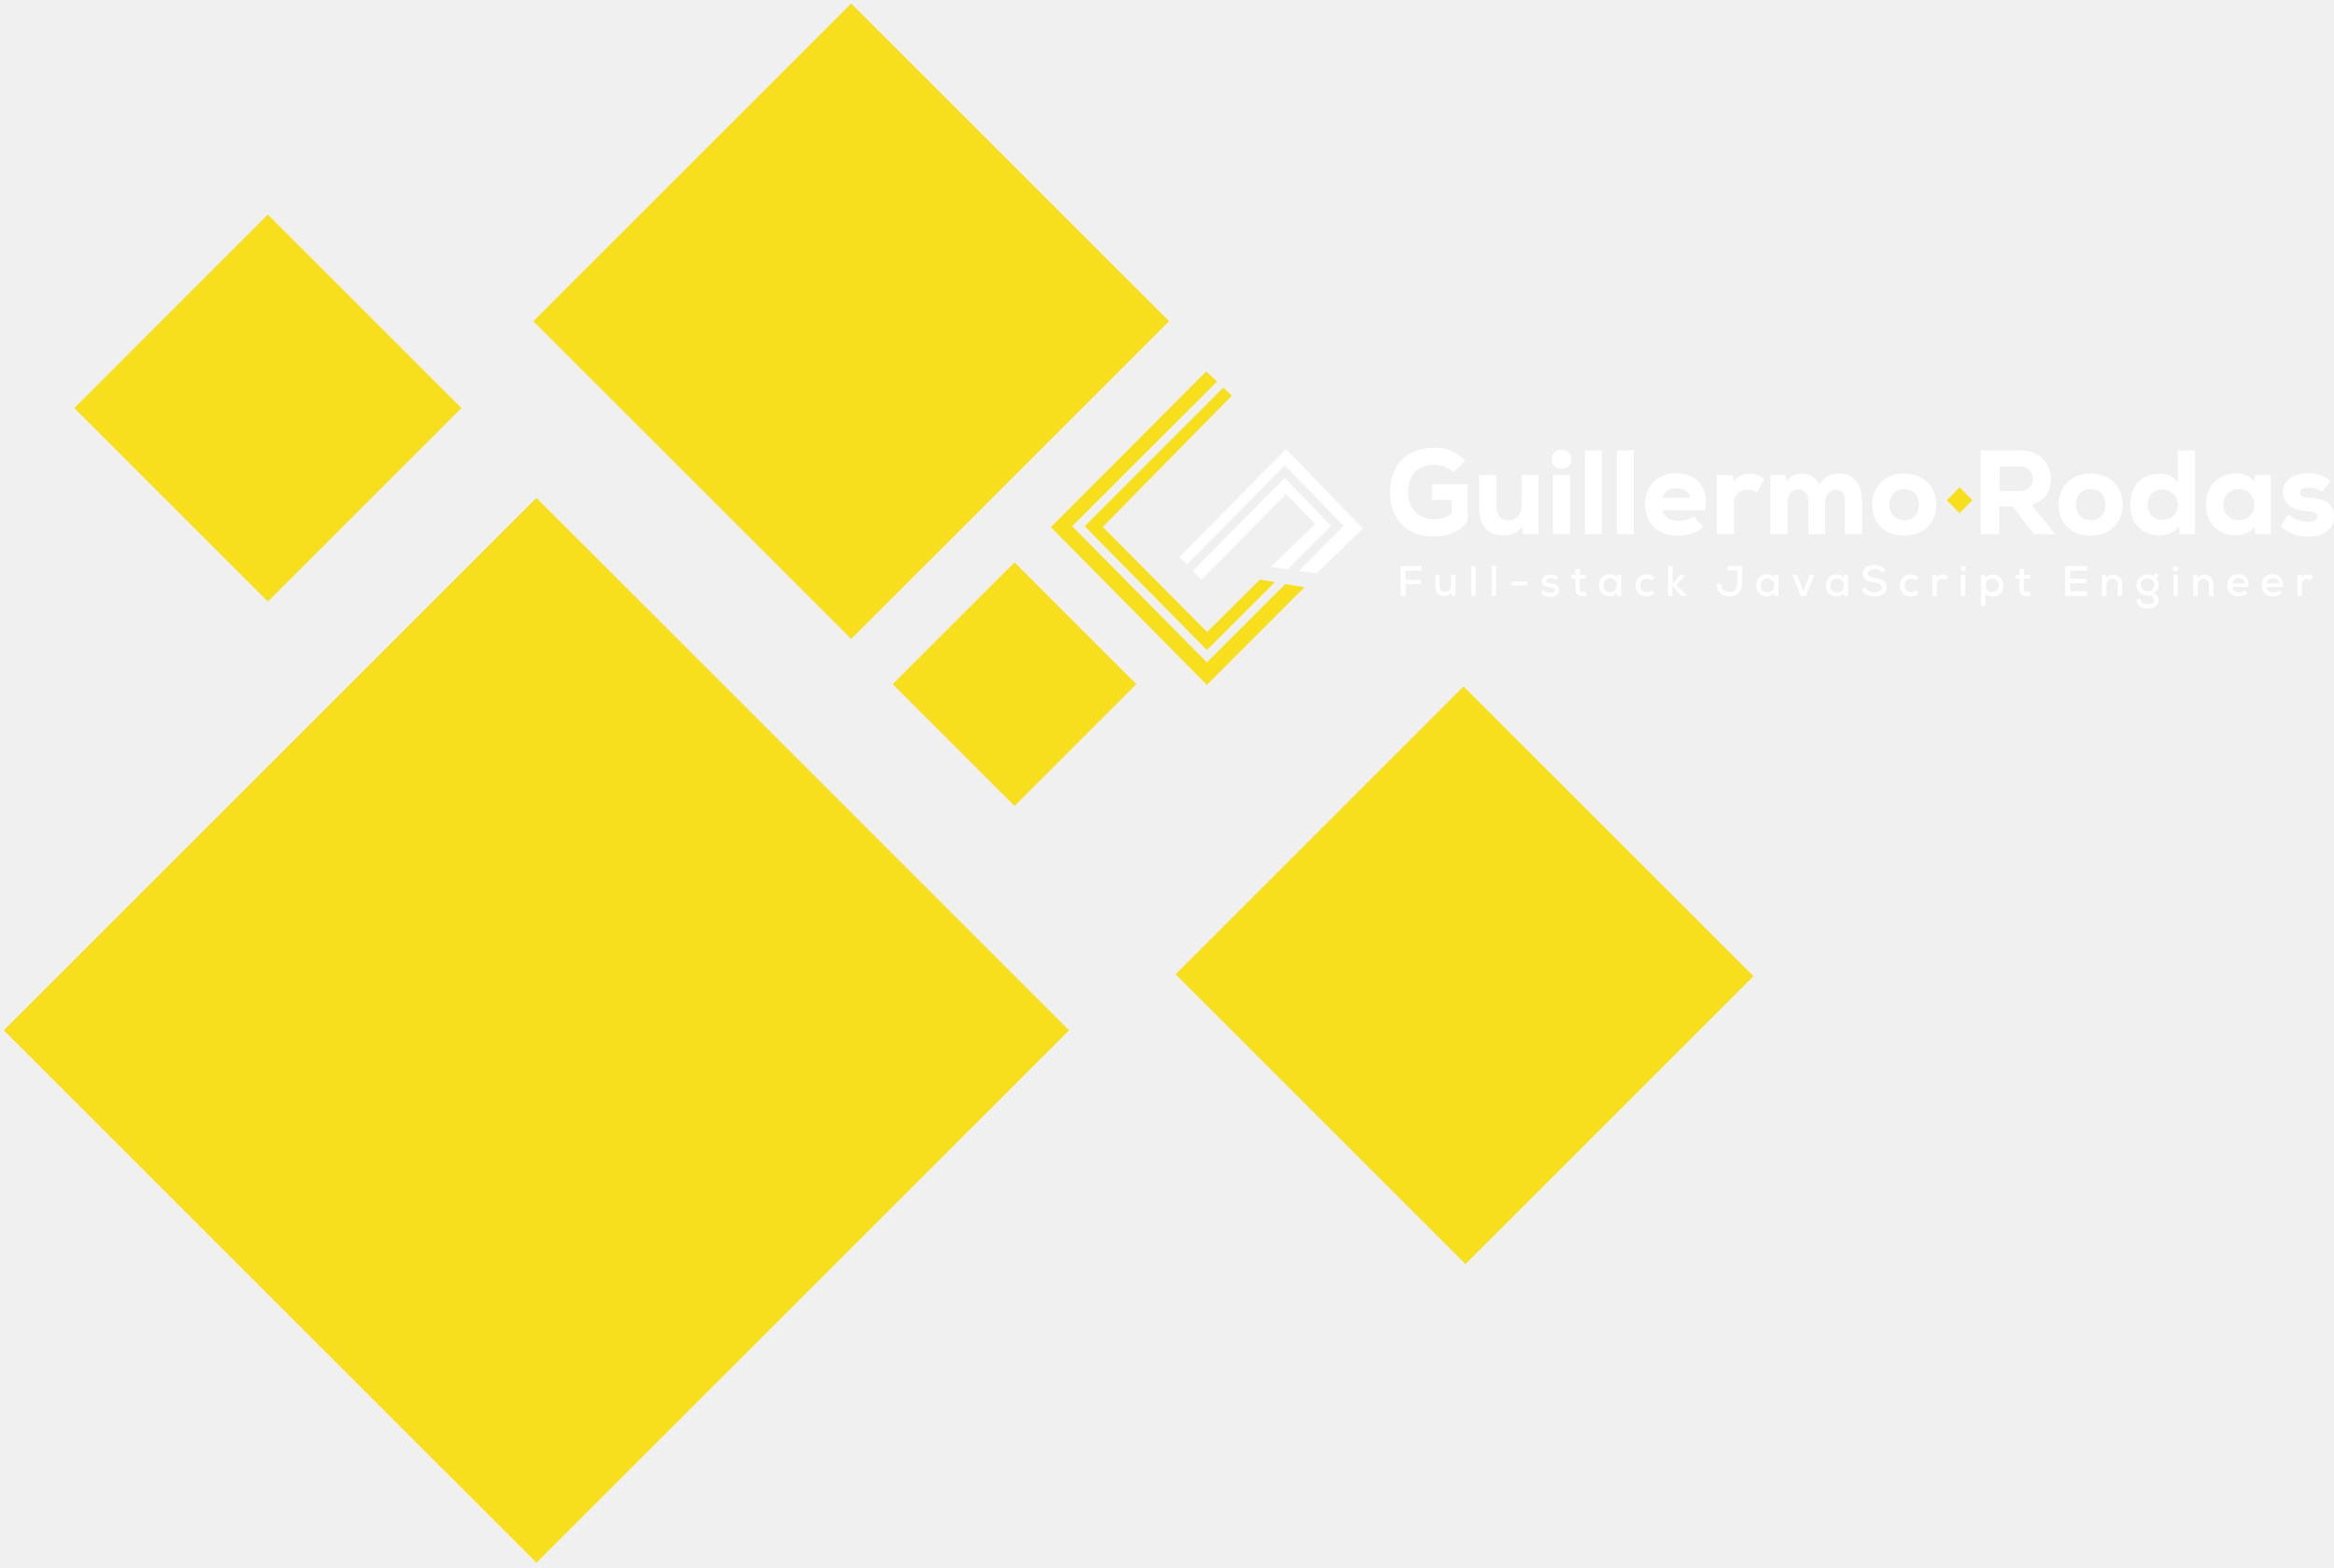
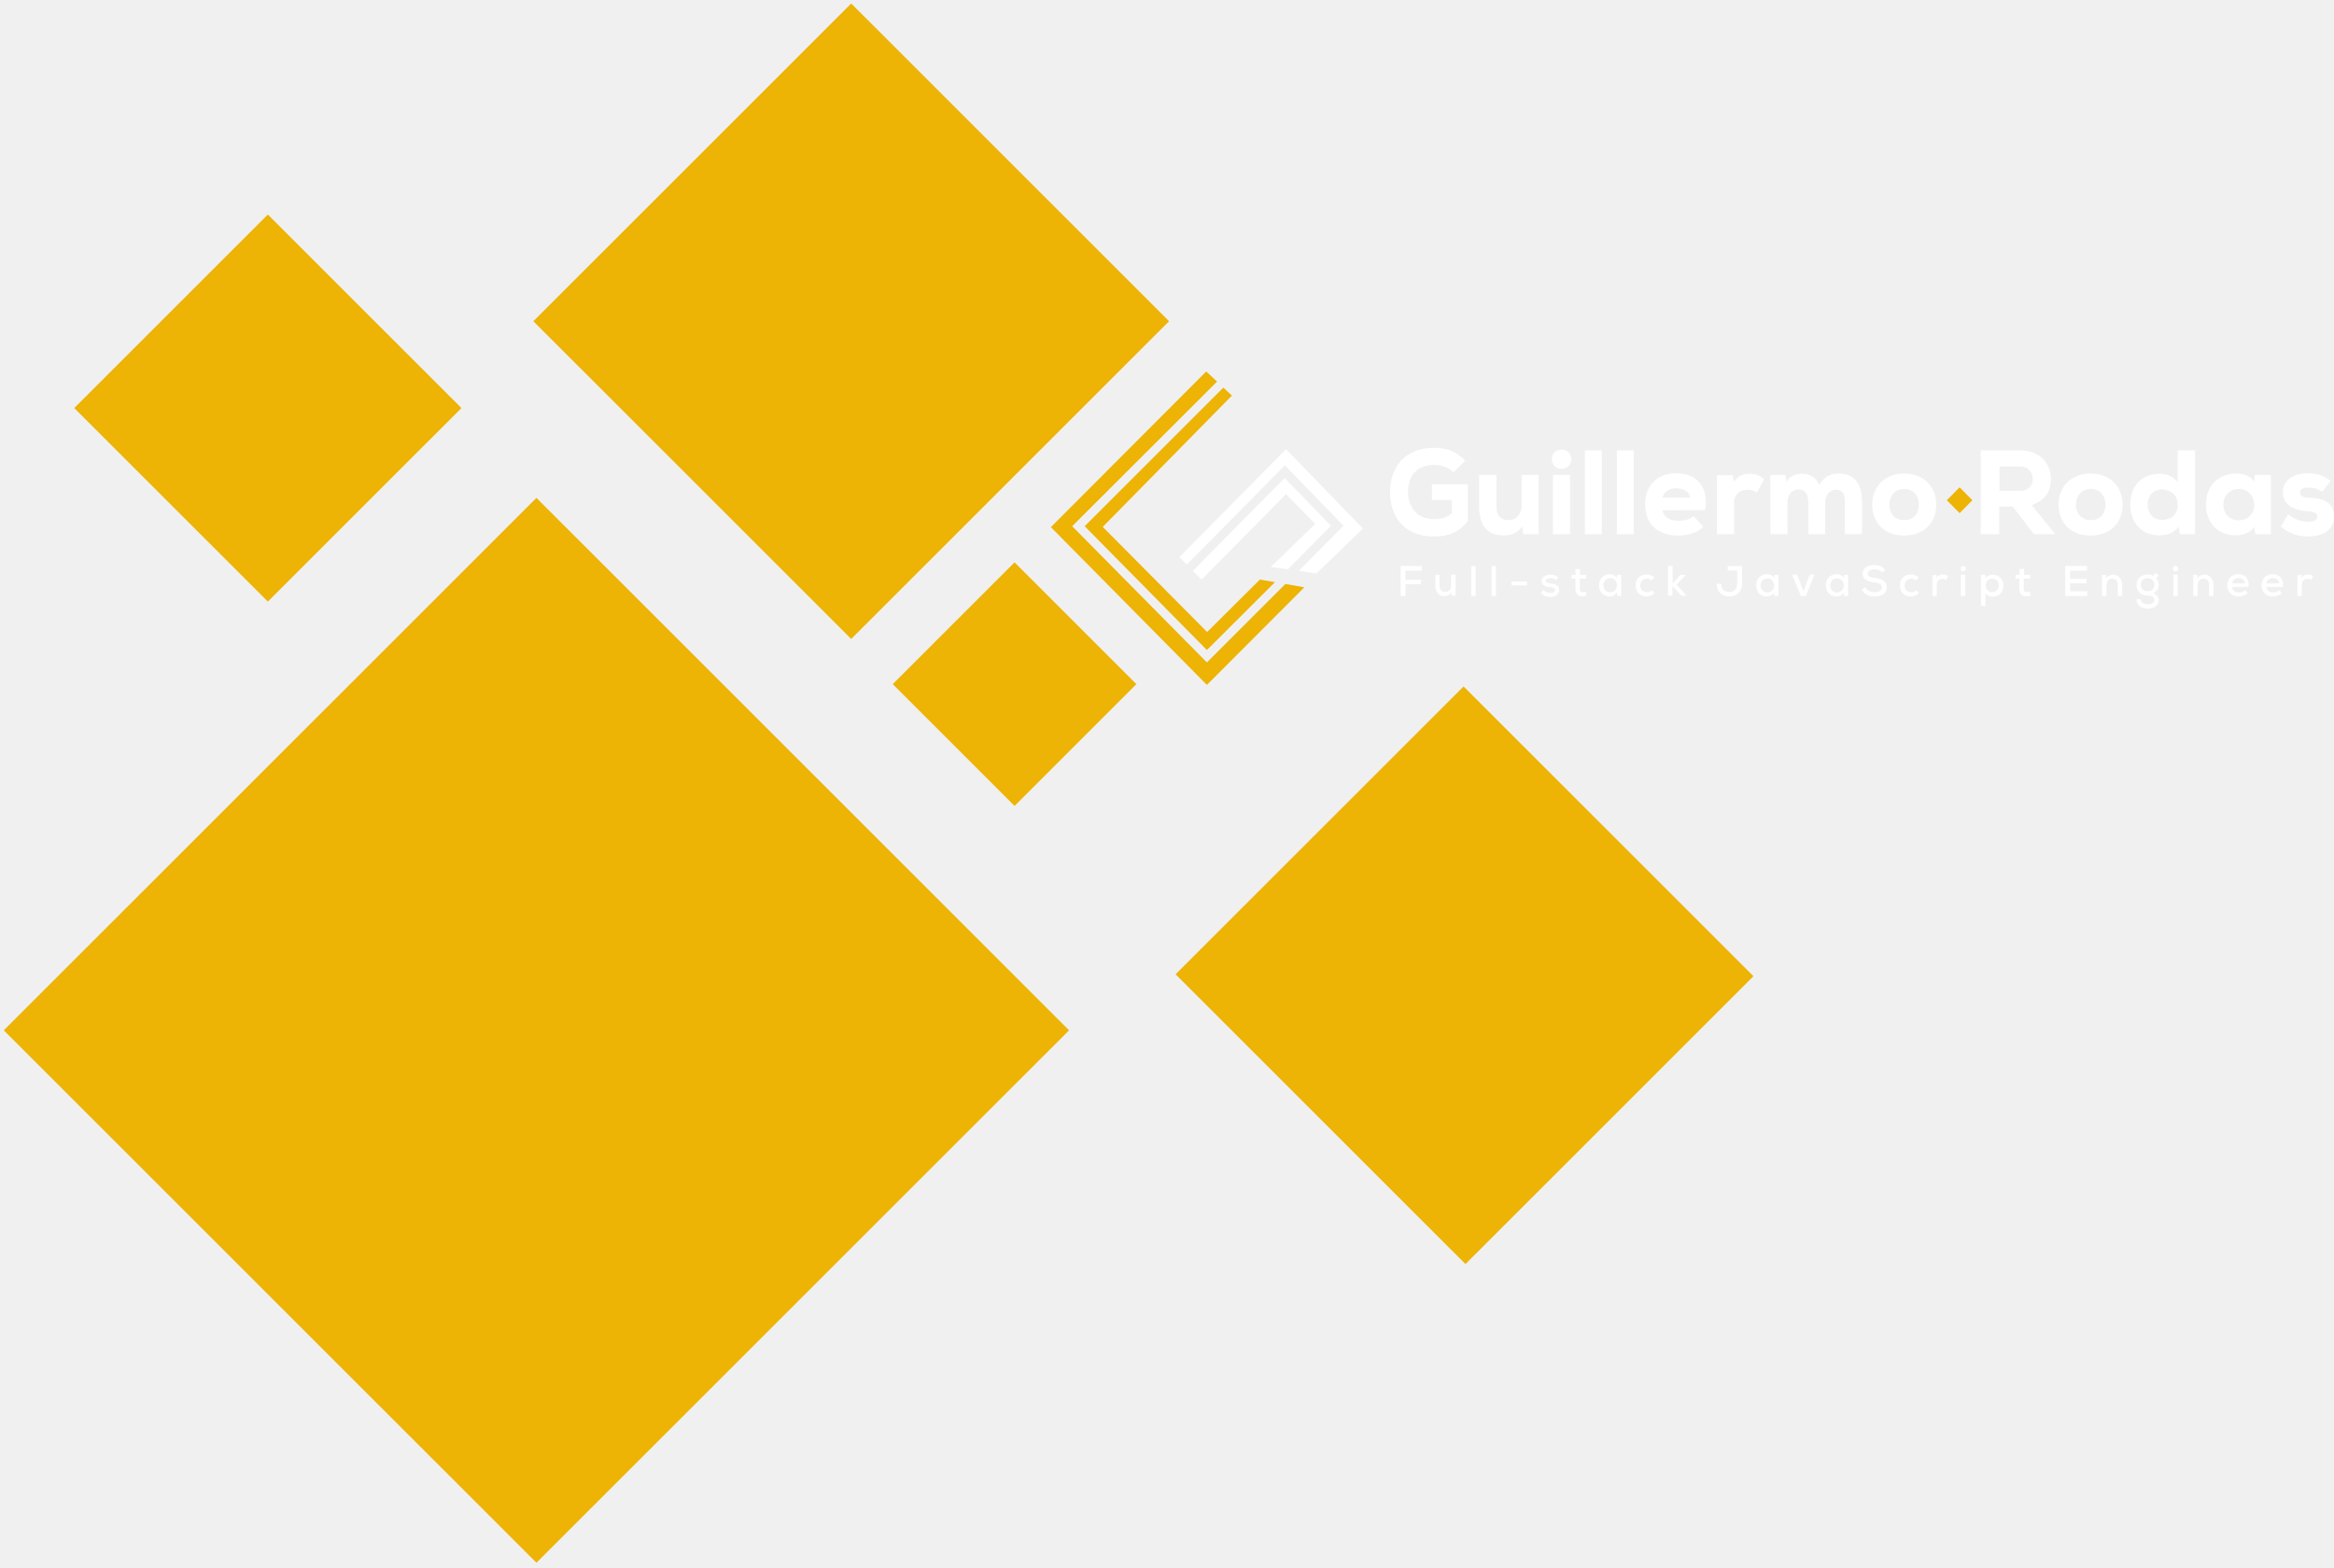
<svg xmlns="http://www.w3.org/2000/svg" width="402" height="270" viewBox="0 0 402 270" fill="none">
-   <path d="M91.864 55.342L146.609 110.08L201.354 55.342L146.609 0.603L91.864 55.342Z" fill="#F7DF1D" />
-   <path d="M153.761 117.867L174.743 138.846L195.725 117.867L174.743 96.887L153.761 117.867Z" fill="#F7DF1D" />
-   <path d="M12.79 70.303L46.134 103.643L79.478 70.303L46.134 36.963L12.79 70.303Z" fill="#F7DF1D" />
-   <path d="M202.482 167.857L252.408 217.777L302.005 168.186L252.079 118.266L202.482 167.857Z" fill="#F7DF1D" />
-   <path d="M0.651 177.509L92.392 269.238L184.133 177.509L92.392 85.779L0.651 177.509Z" fill="#F7DF1D" />
-   <path d="M221.388 100.618L207.872 114.128L184.668 90.657L209.627 65.734L207.753 64L181 90.819L207.872 118L224.658 101.183L221.388 100.618Z" fill="#F7DF1D" />
-   <path d="M189.931 90.778L212.178 68.154L210.703 66.783L186.821 90.657L207.872 111.991L219.594 100.296L217.003 99.852L207.912 108.886L189.931 90.778Z" fill="#F7DF1D" />
+   <path d="M91.864 55.342L146.609 110.08L201.354 55.342L146.609 0.603L91.864 55.342Z" fill="#EDB305" />
+   <path d="M153.761 117.867L174.743 138.846L195.725 117.867L174.743 96.887L153.761 117.867Z" fill="#EDB305" />
+   <path d="M12.79 70.303L46.134 103.643L79.478 70.303L46.134 36.963L12.79 70.303Z" fill="#EDB305" />
+   <path d="M202.482 167.857L252.408 217.777L302.005 168.186L252.079 118.266L202.482 167.857Z" fill="#EDB305" />
+   <path d="M0.651 177.509L92.392 269.238L184.133 177.509L92.392 85.779L0.651 177.509Z" fill="#EDB305" />
+   <path d="M221.388 100.618L207.872 114.128L184.668 90.657L209.627 65.734L207.753 64L181 90.819L207.872 118L224.658 101.183L221.388 100.618Z" fill="#EDB305" />
+   <path d="M189.931 90.778L212.178 68.154L210.703 66.783L186.821 90.657L207.872 111.991L219.594 100.296L217.003 99.852L207.912 108.886L189.931 90.778Z" fill="#EDB305" />
  <path d="M221.827 98.078L229.243 90.577L221.269 82.35L205.44 98.36L206.955 99.852L221.508 85.132L226.532 90.254L218.876 97.674L221.827 98.078Z" fill="white" />
  <path d="M221.508 77.389L203.128 95.981L204.404 97.271L221.308 80.172L231.396 90.577L223.701 98.36L226.731 98.804L234.745 91.061L221.508 77.389Z" fill="white" />
  <path d="M250.374 81.382C249.497 80.535 248.181 80.091 247.025 80.091C244.313 80.091 242.519 81.664 242.519 84.809C242.519 86.866 243.636 89.447 247.025 89.447C248.021 89.447 248.978 89.286 250.055 88.439V86.14H246.626V83.438H252.806V89.73C251.57 91.504 249.616 92.431 246.985 92.431C241.483 92.431 239.409 88.56 239.409 84.809C239.409 80.736 241.762 77.147 247.025 77.147C248.978 77.147 250.732 77.671 252.367 79.365L250.374 81.382Z" fill="white" />
  <path d="M257.75 81.825V87.229C257.75 88.802 258.427 89.609 259.823 89.609C261.178 89.649 262.095 88.439 262.095 87.108V81.825H265.006V92.028H262.335L262.215 90.697C261.298 91.907 260.182 92.27 258.946 92.23C256.673 92.23 254.759 91.181 254.759 87.229V81.825H257.75Z" fill="white" />
  <path d="M270.628 79.123C270.628 81.341 267.279 81.341 267.279 79.123C267.279 76.905 270.628 76.905 270.628 79.123ZM267.478 81.825V92.028H270.428V81.825H267.478Z" fill="white" />
  <path d="M275.89 77.591V92.028H272.98V77.591H275.89Z" fill="white" />
  <path d="M281.392 77.591V92.028H278.482V77.591H281.392Z" fill="white" />
  <path d="M286.336 87.915C286.496 88.923 287.413 89.73 289.087 89.73C289.885 89.73 291.001 89.528 291.719 88.923L293.353 90.778C292.277 91.867 290.523 92.27 289.008 92.27C285.34 92.27 283.346 90.093 283.346 86.826C283.346 83.721 285.419 81.543 288.689 81.543C292.117 81.543 294.35 83.721 293.712 87.874L286.336 87.915ZM291.081 85.737C291.001 84.608 289.885 84.124 288.689 84.124C287.493 84.124 286.615 84.729 286.336 85.737H291.081Z" fill="white" />
  <path d="M298.417 81.865L298.656 82.995C299.334 82.027 300.211 81.623 301.367 81.623C302.324 81.623 303.122 81.906 303.839 82.551L302.603 84.89C302.125 84.527 301.606 84.366 301.008 84.366C299.733 84.366 298.656 85.172 298.656 86.705V92.028H295.706V81.865H298.417Z" fill="white" />
  <path d="M311.454 92.028V86.544C311.454 85.213 310.936 84.326 309.7 84.326C308.544 84.326 307.866 85.414 307.866 86.584V92.028H304.916V81.825H307.507L307.707 82.995C308.345 81.865 309.501 81.624 310.378 81.624C311.494 81.624 312.651 82.027 313.328 83.519C314.245 82.148 315.202 81.583 316.677 81.583C318.79 81.583 320.704 82.672 320.704 86.463V92.028H317.754V86.503C317.754 85.213 317.395 84.366 316.239 84.366C315.083 84.366 314.365 85.374 314.365 86.544V92.028H311.454Z" fill="white" />
  <path d="M322.459 86.947C322.459 83.882 324.612 81.583 327.961 81.583C331.31 81.583 333.503 83.841 333.503 86.947C333.503 90.012 331.389 92.27 327.961 92.27C324.572 92.27 322.459 90.052 322.459 86.947ZM330.512 86.947C330.512 85.656 329.755 84.245 327.961 84.245C326.206 84.245 325.409 85.656 325.409 86.947C325.409 88.237 326.166 89.609 327.961 89.609C329.755 89.609 330.512 88.318 330.512 86.947Z" fill="white" />
  <path d="M353.876 92.028H350.328L346.66 87.269H344.347V92.028H341.157V77.591C343.47 77.591 345.623 77.591 347.935 77.591C351.404 77.591 353.238 79.93 353.238 82.47C353.198 84.366 352.68 86.019 349.929 87.028L353.836 91.827L353.876 92.028ZM344.387 80.373V84.567H348.015C349.49 84.567 350.128 83.438 350.128 82.551C350.088 81.543 349.49 80.373 347.975 80.373H344.387Z" fill="white" />
  <path d="M354.554 86.947C354.554 83.882 356.707 81.583 360.056 81.583C363.405 81.583 365.598 83.841 365.598 86.947C365.598 90.012 363.485 92.27 360.056 92.27C356.667 92.27 354.554 90.052 354.554 86.947ZM362.647 86.947C362.647 85.656 361.89 84.245 360.096 84.245C358.341 84.245 357.544 85.656 357.544 86.947C357.544 88.237 358.302 89.609 360.096 89.609C361.89 89.609 362.647 88.318 362.647 86.947Z" fill="white" />
  <path d="M378.077 77.591V92.028H375.446L375.246 90.738C374.289 91.948 373.173 92.23 371.897 92.23C368.947 92.23 366.914 90.133 366.914 86.947C366.914 83.64 368.987 81.623 371.937 81.623C373.133 81.623 374.25 81.986 375.087 83.075V77.591H378.077ZM369.904 86.947C369.904 88.399 370.821 89.568 372.376 89.568C373.691 89.568 375.087 88.883 375.087 86.947C375.087 85.213 373.731 84.326 372.376 84.326C370.861 84.326 369.904 85.414 369.904 86.947Z" fill="white" />
  <path d="M388.363 81.825H391.115C391.115 85.213 391.115 88.641 391.115 92.028H388.443L388.284 90.738C387.606 91.827 386.171 92.23 385.174 92.23C382.144 92.27 379.951 90.254 379.951 86.906C379.951 83.519 382.263 81.543 385.254 81.583C386.529 81.583 387.686 82.067 388.244 82.995L388.363 81.825ZM382.941 86.947C382.941 88.641 384.137 89.649 385.612 89.649C387.247 89.649 388.284 88.358 388.284 87.068C388.284 85.616 387.367 84.245 385.612 84.245C384.137 84.245 382.941 85.253 382.941 86.947Z" fill="white" />
  <path d="M399.966 84.729C399.208 84.204 398.491 84.003 397.574 84.003C396.617 84.003 396.138 84.366 396.138 84.85C396.138 85.414 396.656 85.737 397.613 85.737C399.607 85.818 401.999 86.221 401.999 89.004C402.039 90.657 400.803 92.431 397.574 92.431C396.098 92.431 394.543 92.149 392.829 90.697L394.105 88.6C395.341 89.649 396.537 89.85 397.613 89.891C398.491 89.931 399.128 89.568 399.128 89.004C399.128 88.52 398.77 88.116 397.414 88.076C395.54 87.995 393.188 87.189 393.188 84.809C393.188 82.511 395.341 81.543 397.534 81.543C399.089 81.543 400.325 81.946 401.401 82.874L399.966 84.729Z" fill="white" />
  <path d="M241.243 102.675V97.513H244.872V98.32H242.081V99.892H244.752V100.659H242.081V102.675H241.243Z" fill="white" />
  <path d="M247.942 99.005V100.941C247.942 101.546 248.3 101.989 248.938 101.989C249.536 101.989 249.935 101.505 249.935 100.901V99.005H250.693V102.635H250.015L249.975 102.11C249.616 102.514 249.257 102.715 248.739 102.715C247.862 102.715 247.224 102.07 247.224 100.981V99.045L247.942 99.005Z" fill="white" />
  <path d="M254.161 97.513V102.675H253.404V97.513H254.161Z" fill="white" />
  <path d="M257.67 97.513V102.675H256.912V97.513H257.67Z" fill="white" />
  <path d="M260.341 100.175H263.012V100.86H260.341V100.175Z" fill="white" />
  <path d="M267.956 99.933C267.677 99.65 267.358 99.61 266.999 99.61C266.521 99.61 266.242 99.771 266.242 100.054C266.242 100.336 266.561 100.457 267.039 100.538C267.717 100.578 268.554 100.739 268.554 101.667C268.554 102.352 267.956 102.836 267.039 102.836C266.441 102.836 265.883 102.715 265.405 102.151L265.803 101.626C266.122 101.989 266.641 102.151 267.079 102.151C267.438 102.151 267.837 102.03 267.837 101.667C267.837 101.344 267.518 101.223 266.999 101.183C266.322 101.102 265.524 100.901 265.524 100.094C265.524 99.287 266.361 99.005 266.999 99.005C267.558 99.005 267.996 99.126 268.395 99.489L267.956 99.933Z" fill="white" />
  <path d="M272.143 97.997V99.045H273.179V99.691H272.103V101.425C272.103 101.828 272.262 102.03 272.621 102.03C272.781 102.03 272.94 101.989 273.1 101.909L273.299 102.554C273.06 102.675 272.82 102.715 272.581 102.715C271.784 102.756 271.345 102.272 271.345 101.425V99.691H270.667V99.045H271.345V98.078L272.143 97.997Z" fill="white" />
  <path d="M278.522 99.045H279.24C279.24 100.255 279.24 101.465 279.24 102.675H278.522L278.482 102.07C278.243 102.554 277.685 102.756 277.246 102.756C276.209 102.756 275.412 102.07 275.412 100.82C275.412 99.61 276.249 98.924 277.286 98.924C277.804 98.924 278.283 99.166 278.522 99.57V99.045ZM276.17 100.82C276.17 101.586 276.688 102.03 277.326 102.03C278.881 102.03 278.881 99.61 277.326 99.61C276.688 99.65 276.17 100.094 276.17 100.82Z" fill="white" />
  <path d="M284.981 102.191C284.582 102.594 284.143 102.756 283.625 102.756C282.589 102.756 281.711 102.11 281.711 100.86C281.711 99.61 282.549 98.965 283.625 98.965C284.104 98.965 284.542 99.126 284.941 99.489L284.462 100.013C284.223 99.812 283.944 99.691 283.665 99.691C283.027 99.691 282.509 100.175 282.509 100.86C282.509 101.626 283.027 102.03 283.665 102.03C283.984 102.03 284.303 101.949 284.502 101.707L284.981 102.191Z" fill="white" />
  <path d="M288.091 97.513V100.538L289.406 99.045H290.323V99.086L288.768 100.739L290.523 102.594V102.635H289.606L288.051 100.941V102.635H287.293V97.473L288.091 97.513Z" fill="white" />
  <path d="M300.052 97.513V100.538C300.052 101.868 299.214 102.756 297.859 102.756C296.583 102.756 295.666 101.949 295.666 100.578H296.463C296.463 101.465 296.942 101.989 297.859 101.989C298.736 101.989 299.214 101.384 299.214 100.538V98.279H297.58V97.513H300.052Z" fill="white" />
  <path d="M305.594 99.045H306.311C306.311 100.255 306.311 101.465 306.311 102.675H305.594L305.554 102.07C305.314 102.554 304.756 102.756 304.318 102.756C303.281 102.756 302.484 102.07 302.484 100.82C302.484 99.61 303.321 98.924 304.358 98.924C304.876 98.924 305.354 99.166 305.594 99.57V99.045ZM303.241 100.86C303.241 101.626 303.759 102.07 304.397 102.07C305.952 102.07 305.952 99.65 304.397 99.65C303.759 99.65 303.241 100.094 303.241 100.86Z" fill="white" />
  <path d="M312.531 99.005L311.016 102.675H310.179L308.663 99.005H309.501L309.979 100.175L310.617 101.868L311.175 100.336L311.733 99.005H312.531Z" fill="white" />
  <path d="M317.594 99.045H318.312C318.312 100.255 318.312 101.465 318.312 102.675H317.594L317.555 102.07C317.315 102.554 316.757 102.756 316.319 102.756C315.282 102.756 314.485 102.07 314.485 100.82C314.485 99.61 315.322 98.924 316.358 98.924C316.877 98.924 317.355 99.166 317.594 99.57V99.045ZM315.242 100.86C315.242 101.626 315.76 102.07 316.398 102.07C317.953 102.07 317.953 99.65 316.398 99.65C315.76 99.65 315.242 100.094 315.242 100.86Z" fill="white" />
  <path d="M324.173 98.642C323.934 98.279 323.455 98.078 322.897 98.078C322.219 98.078 321.701 98.36 321.701 98.844C321.701 99.328 322.259 99.489 322.937 99.57C323.974 99.731 324.97 100.013 324.97 101.183C324.97 102.352 323.934 102.756 322.857 102.756C321.9 102.756 321.143 102.473 320.664 101.586L321.262 101.183C321.621 101.828 322.259 102.03 322.857 102.03C323.455 102.03 324.133 101.828 324.133 101.183C324.133 100.618 323.535 100.417 322.817 100.336C321.821 100.215 320.824 99.933 320.824 98.844C320.824 97.755 321.86 97.352 322.777 97.352C323.495 97.352 324.253 97.513 324.691 98.239L324.173 98.642Z" fill="white" />
  <path d="M330.512 102.191C330.114 102.594 329.675 102.756 329.157 102.756C328.12 102.756 327.243 102.11 327.243 100.86C327.243 99.61 328.08 98.965 329.157 98.965C329.635 98.965 330.074 99.126 330.472 99.489L329.994 100.013C329.755 99.812 329.476 99.691 329.197 99.691C328.559 99.691 328.04 100.175 328.04 100.86C328.04 101.626 328.559 102.03 329.197 102.03C329.516 102.03 329.834 101.949 330.034 101.707L330.512 102.191Z" fill="white" />
  <path d="M333.542 99.045L333.582 99.529C333.861 99.045 334.26 98.965 334.659 98.965C335.018 98.965 335.337 99.086 335.536 99.287L335.177 99.933C334.978 99.771 334.818 99.731 334.539 99.731C334.021 99.731 333.582 100.054 333.582 100.739V102.715H332.825V99.086L333.542 99.045Z" fill="white" />
  <path d="M338.606 97.957C338.606 98.602 337.689 98.602 337.689 97.957C337.649 97.352 338.606 97.352 338.606 97.957ZM337.729 99.005V102.675H338.486V99.005H337.729Z" fill="white" />
  <path d="M341.197 104.369V99.045H341.915L341.955 99.65C342.234 99.207 342.752 99.005 343.231 99.005C344.307 99.005 345.065 99.812 345.065 100.901C345.065 101.989 344.347 102.796 343.231 102.796C342.792 102.796 342.234 102.635 341.955 102.191V104.409L341.197 104.369ZM344.267 100.86C344.267 100.175 343.829 99.691 343.111 99.691C342.433 99.691 341.995 100.215 341.995 100.86C341.995 101.505 342.473 102.03 343.111 102.03C343.789 101.989 344.267 101.546 344.267 100.86Z" fill="white" />
  <path d="M348.613 97.997V99.045H349.65V99.691H348.573V101.425C348.573 101.828 348.733 102.03 349.092 102.03C349.251 102.03 349.411 101.989 349.57 101.909L349.769 102.554C349.53 102.675 349.291 102.715 349.052 102.715C348.254 102.756 347.816 102.272 347.816 101.425V99.691H347.138V99.045H347.816V98.078L348.613 97.997Z" fill="white" />
  <path d="M359.498 102.675H355.71C355.71 100.941 355.71 99.247 355.71 97.513H359.458V98.32H356.547V99.731H359.378V100.497H356.547V101.868H359.498V102.675Z" fill="white" />
  <path d="M364.76 102.675V100.739C364.76 100.094 364.402 99.691 363.804 99.691C363.206 99.691 362.807 100.175 362.807 100.78V102.675H362.049V99.045H362.727L362.767 99.57C363.126 99.166 363.525 99.005 363.963 99.005C364.84 99.005 365.518 99.65 365.518 100.739V102.675H364.76Z" fill="white" />
  <path d="M371.259 98.682L371.818 99.126L371.379 99.65C371.658 100.013 371.818 100.336 371.818 100.78C371.818 101.425 371.499 101.949 370.861 102.191C371.578 102.433 371.818 102.957 371.818 103.361C371.818 104.369 370.861 104.853 369.904 104.853C368.748 104.853 367.99 104.248 367.99 103.24H368.748C368.708 103.804 369.306 104.127 369.904 104.127C370.462 104.127 371.06 103.885 371.06 103.401C371.06 102.877 370.582 102.594 369.944 102.594C368.787 102.594 367.99 101.909 367.99 100.78C367.99 99.57 368.947 98.965 369.944 98.965C370.263 98.965 370.661 99.045 370.9 99.207L371.259 98.682ZM368.708 100.739C368.708 101.465 369.266 101.868 369.904 101.868C370.582 101.868 371.06 101.425 371.06 100.739C371.06 100.013 370.502 99.61 369.904 99.61C369.266 99.61 368.708 99.973 368.708 100.739Z" fill="white" />
  <path d="M375.167 97.957C375.167 98.602 374.25 98.602 374.25 97.957C374.21 97.352 375.167 97.352 375.167 97.957ZM374.329 99.005V102.675H375.087V99.005H374.329Z" fill="white" />
  <path d="M380.469 102.675V100.739C380.469 100.094 380.11 99.691 379.512 99.691C378.914 99.691 378.516 100.175 378.516 100.78V102.675H377.758V99.045H378.436L378.476 99.57C378.835 99.166 379.233 99.005 379.672 99.005C380.549 99.005 381.227 99.65 381.227 100.739V102.675H380.469Z" fill="white" />
  <path d="M384.456 101.142C384.536 101.707 384.975 102.07 385.612 102.07C385.971 102.07 386.45 101.949 386.649 101.667L387.127 102.151C386.769 102.554 386.131 102.756 385.573 102.756C384.376 102.756 383.619 101.989 383.619 100.82C383.619 99.731 384.376 98.924 385.493 98.924C386.649 98.924 387.446 99.65 387.287 101.102L384.456 101.142ZM386.649 100.497C386.609 99.933 386.171 99.61 385.573 99.61C385.014 99.61 384.576 99.892 384.456 100.497H386.649Z" fill="white" />
  <path d="M390.357 101.142C390.437 101.707 390.875 102.07 391.513 102.07C391.872 102.07 392.35 101.949 392.55 101.667L393.028 102.151C392.669 102.554 392.032 102.756 391.473 102.756C390.277 102.756 389.52 101.989 389.52 100.82C389.52 99.731 390.277 98.924 391.394 98.924C392.55 98.924 393.347 99.65 393.188 101.102L390.357 101.142ZM392.55 100.497C392.51 99.933 392.071 99.61 391.473 99.61C390.915 99.61 390.477 99.892 390.357 100.497H392.55Z" fill="white" />
  <path d="M396.417 99.045L396.457 99.529C396.736 99.045 397.135 98.965 397.534 98.965C397.892 98.965 398.211 99.086 398.411 99.287L398.052 99.933C397.853 99.771 397.693 99.731 397.414 99.731C396.896 99.731 396.457 100.054 396.457 100.739V102.715H395.7V99.086L396.417 99.045Z" fill="white" />
-   <path d="M339.715 86.181L337.517 83.957L335.318 86.181L337.517 88.405L339.715 86.181Z" fill="#F7DF1D" />
+   <path d="M339.715 86.181L337.517 83.957L335.318 86.181L337.517 88.405L339.715 86.181Z" fill="#EDB305" />
</svg>
